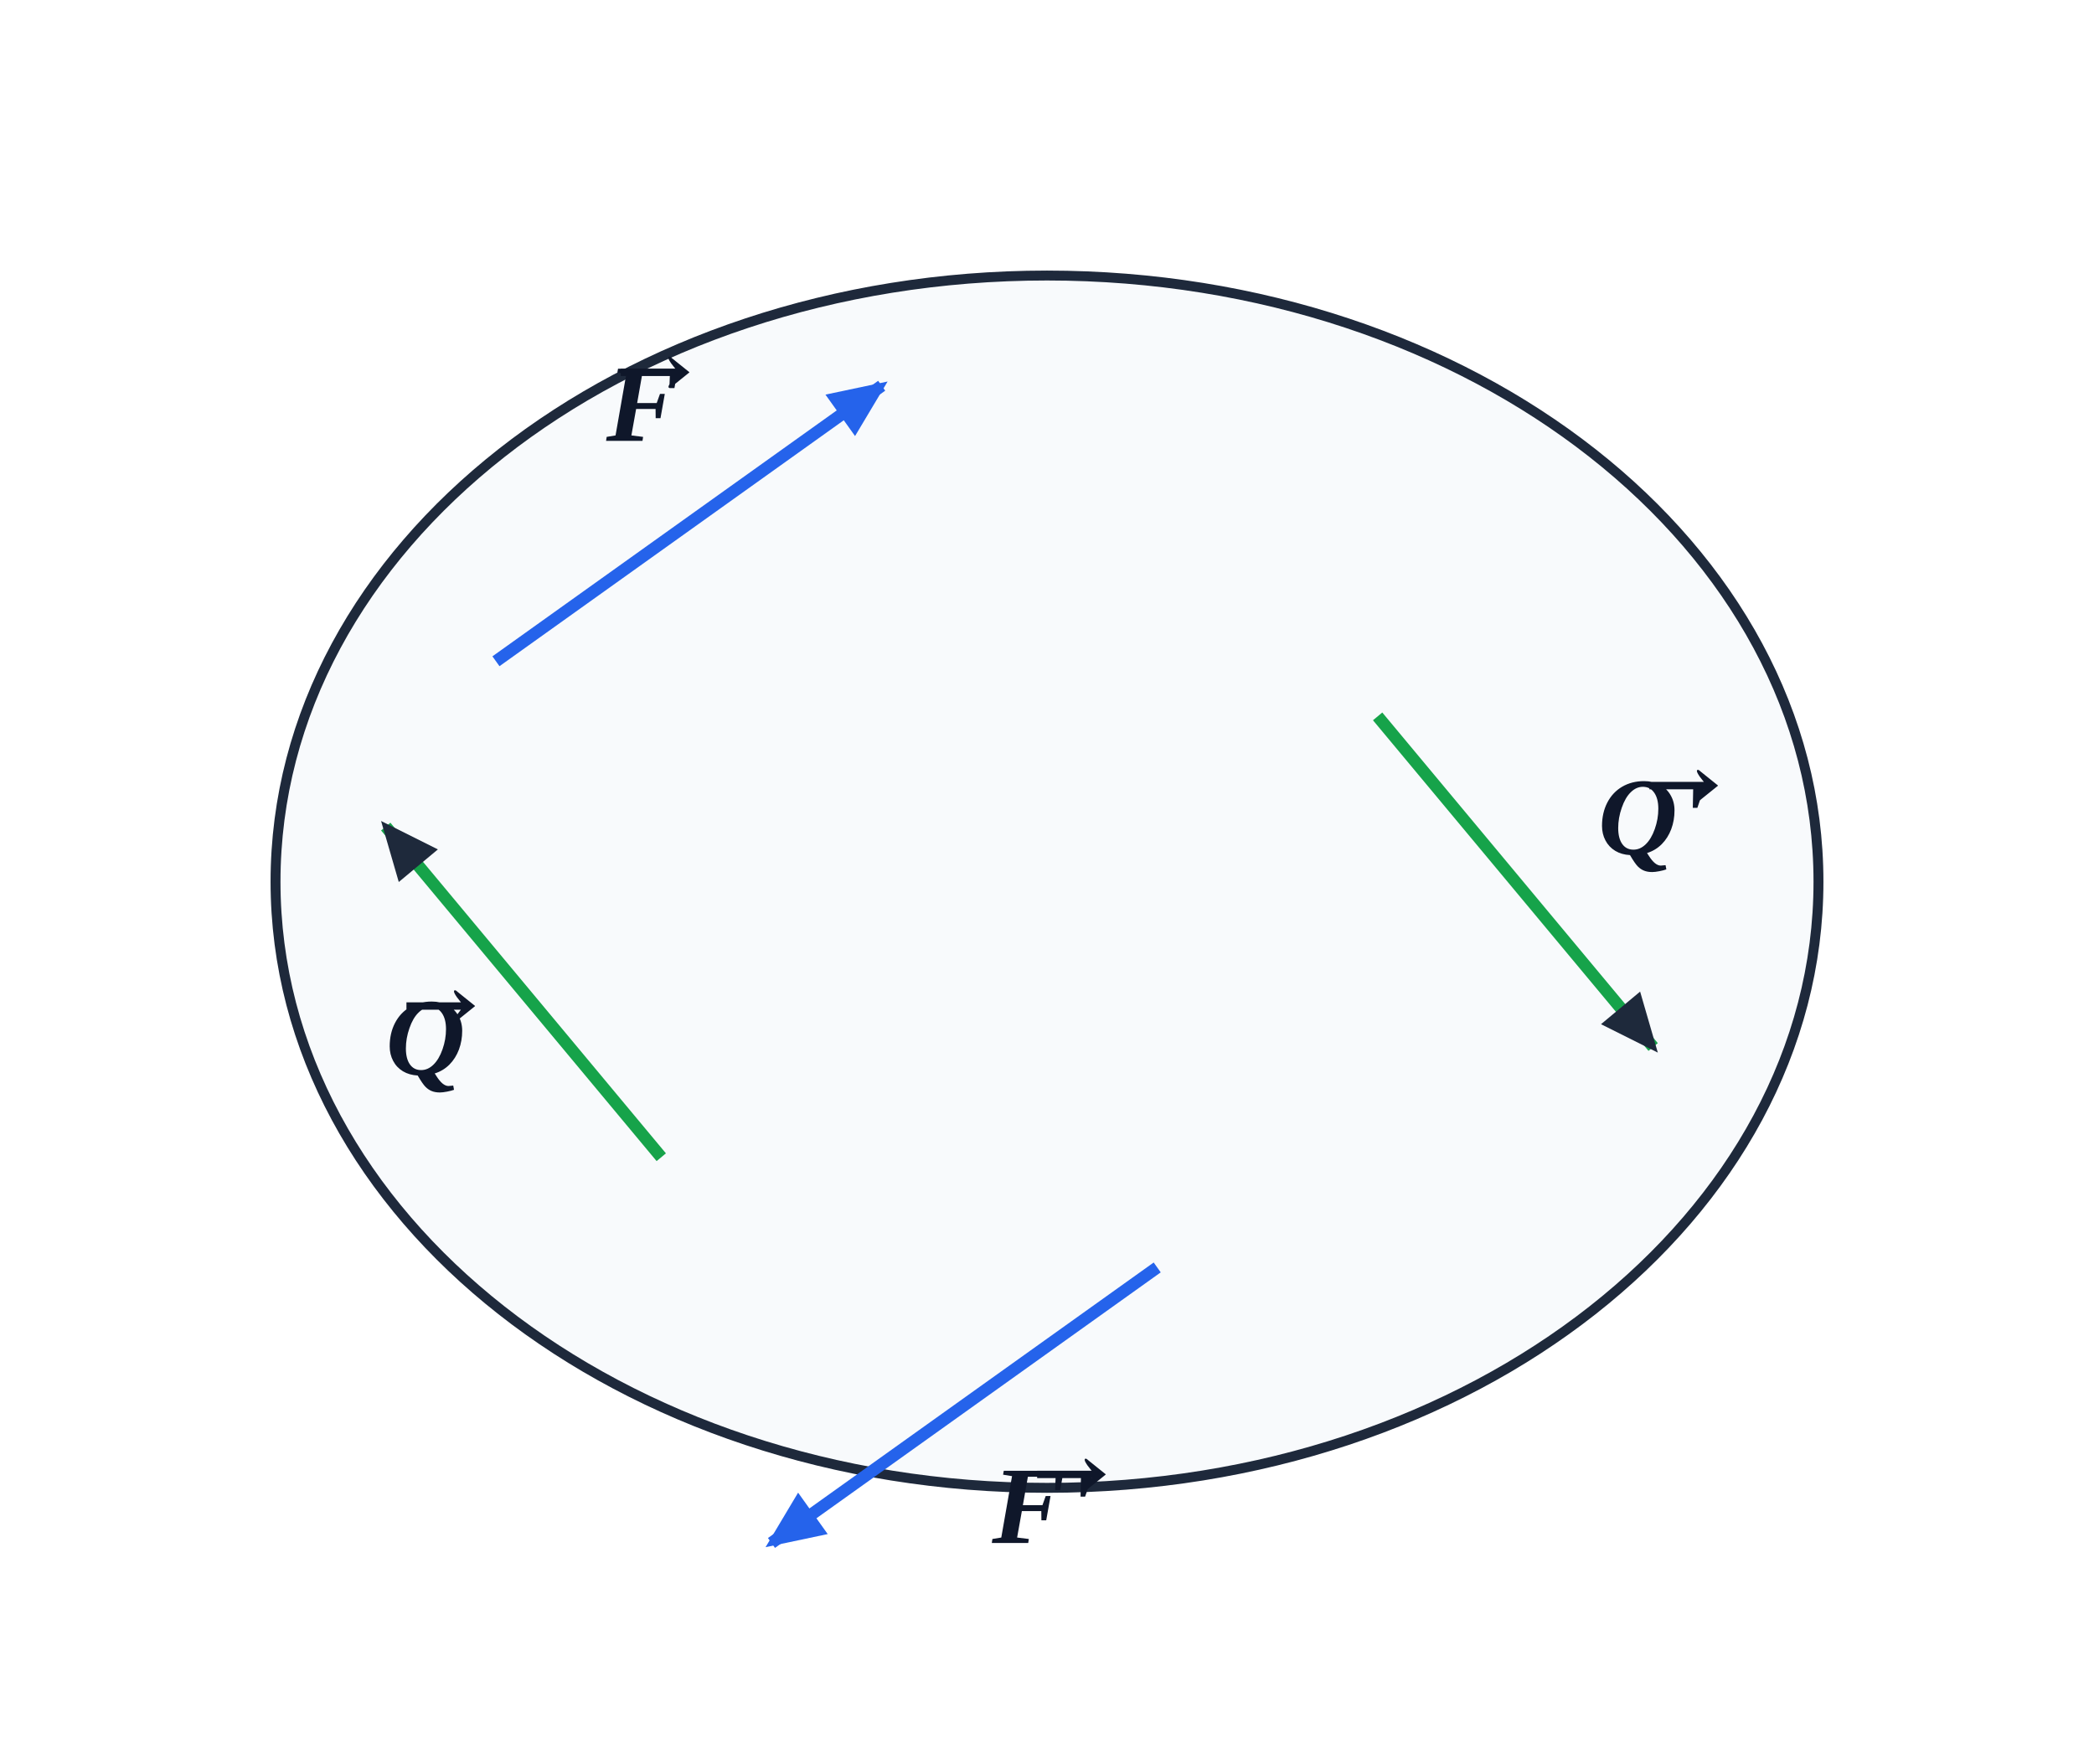
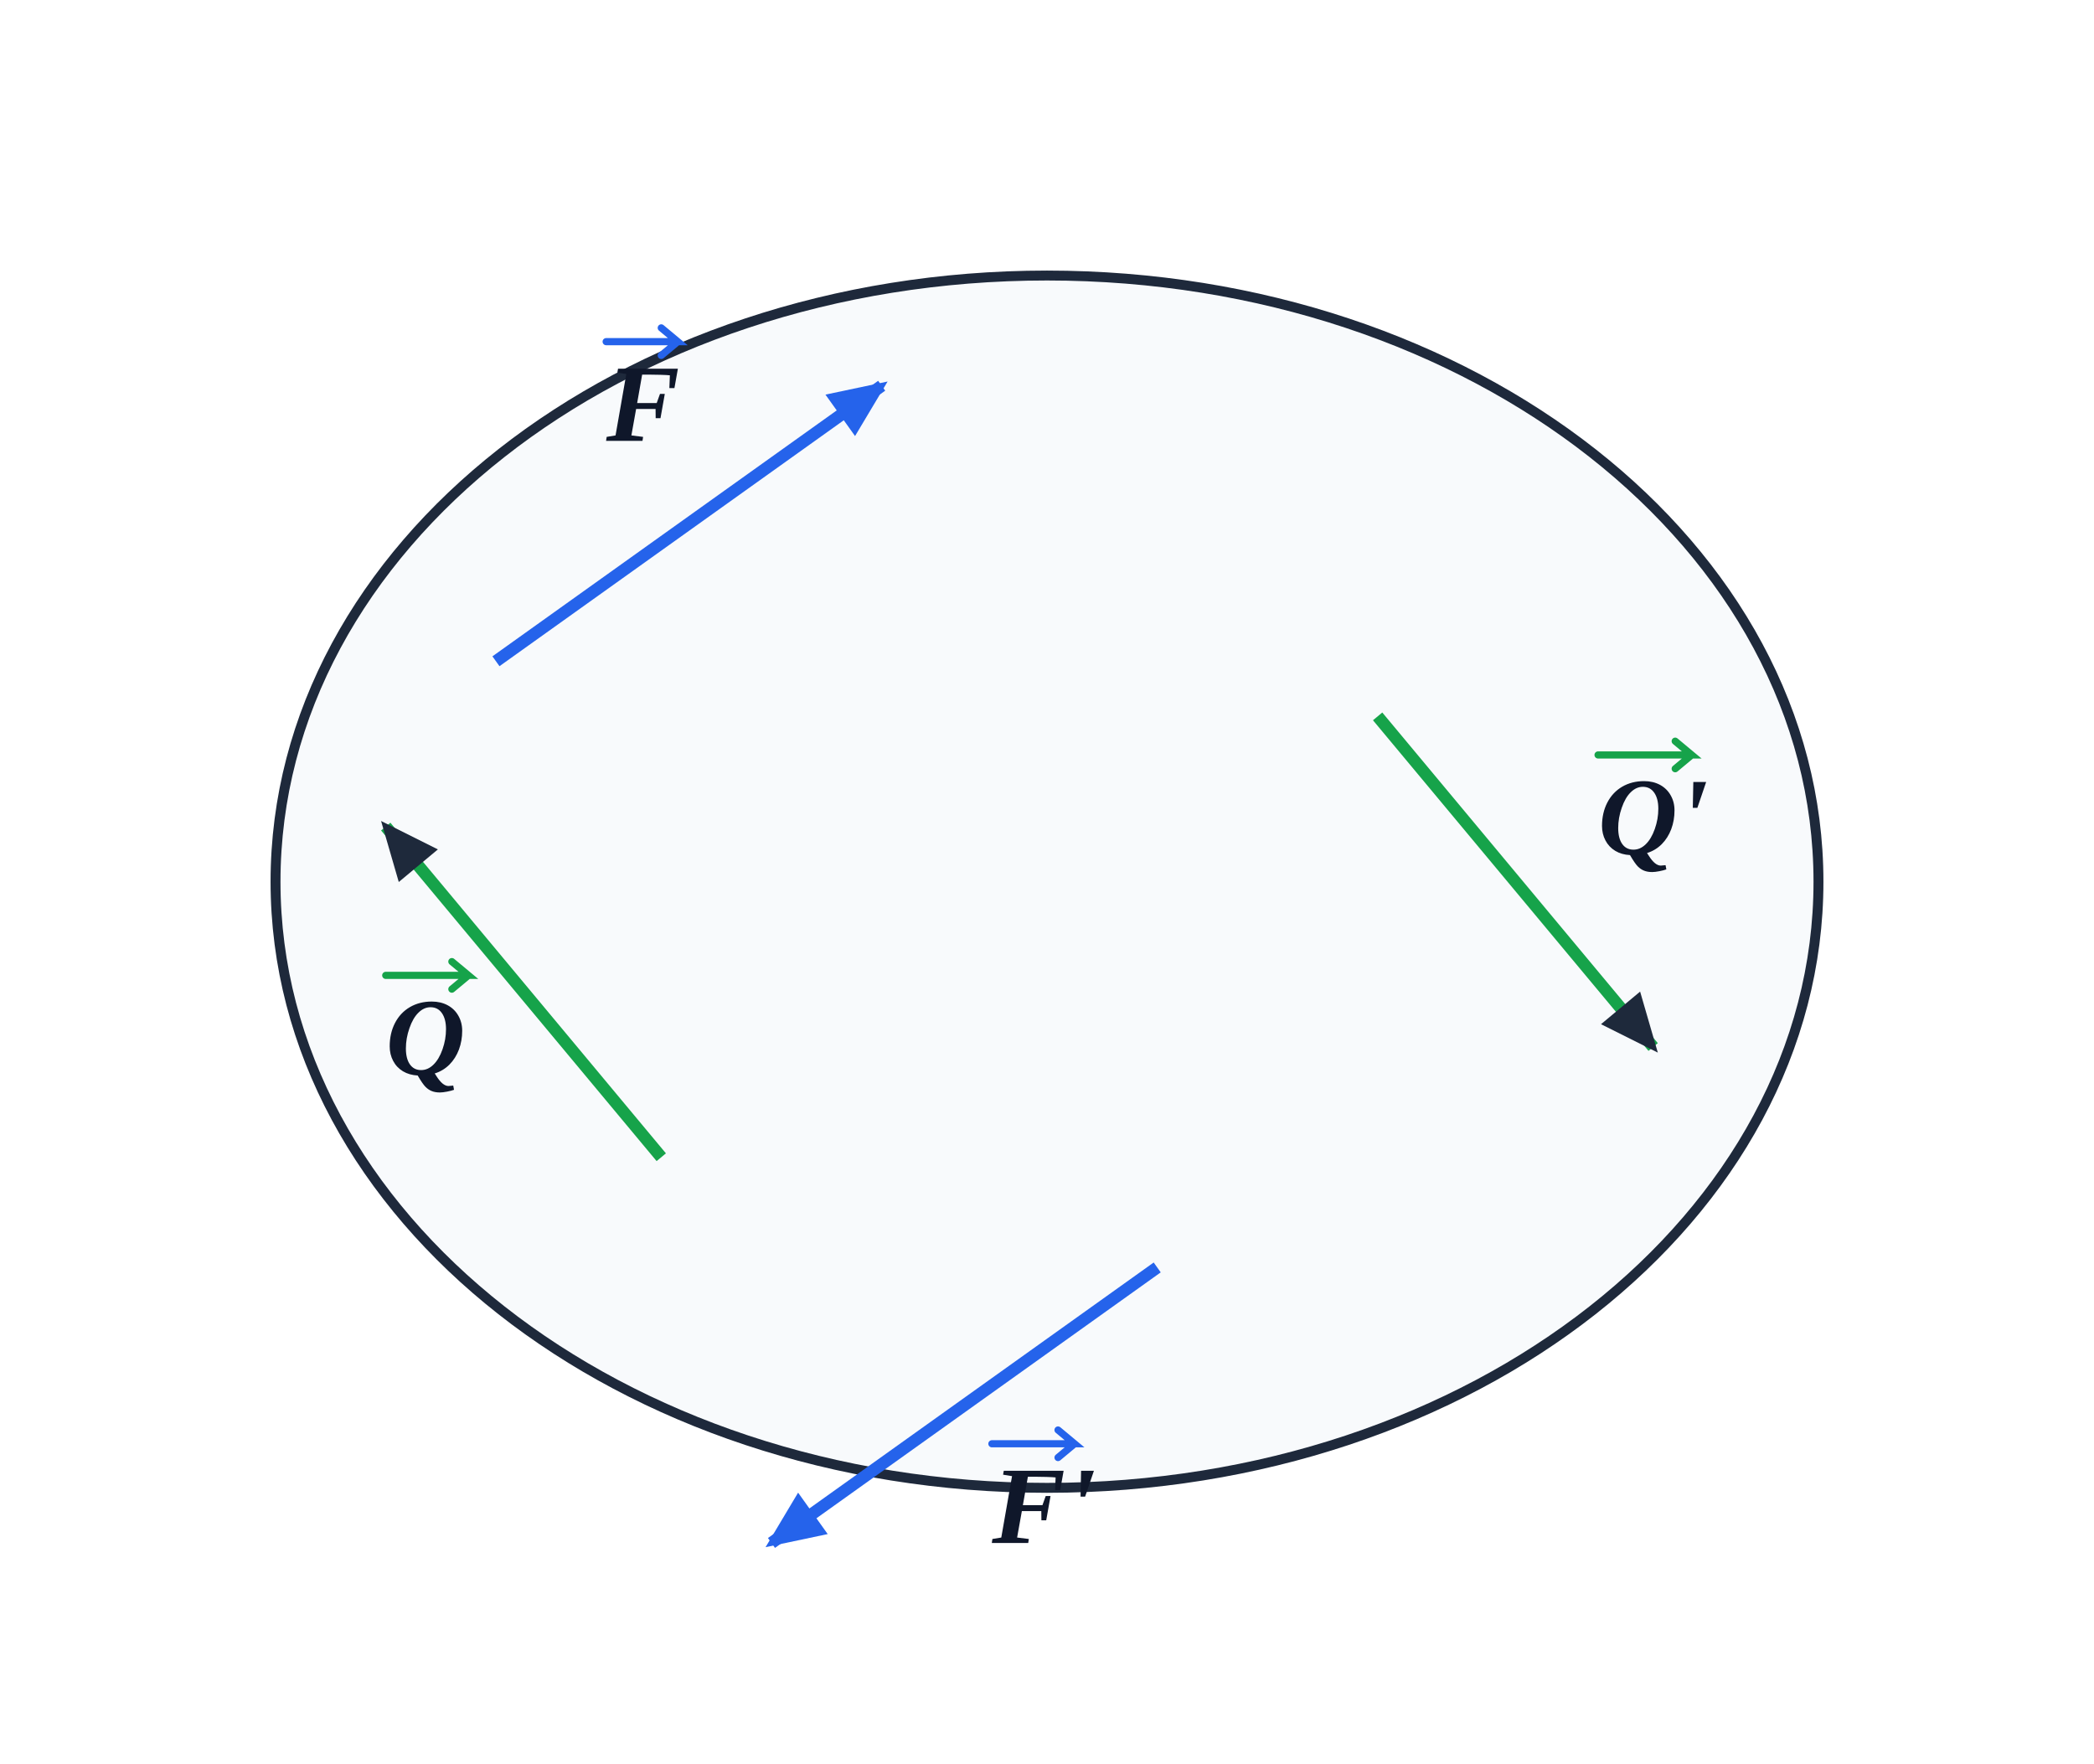
<svg xmlns="http://www.w3.org/2000/svg" viewBox="0 0 380 320" width="100%" height="100%">
  <defs>
    <marker id="arrow" viewBox="0 0 10 10" refX="7" refY="5" markerWidth="6" markerHeight="6" orient="auto-start-reverse">
      <path d="M 0 1.5 L 8 5 L 0 8.5 z" fill="#1e293b" />
    </marker>
    <marker id="arrow-blue" viewBox="0 0 10 10" refX="7" refY="5" markerWidth="6" markerHeight="6" orient="auto-start-reverse">
      <path d="M 0 1.5 L 8 5 L 0 8.5 z" fill="#2563eb" />
    </marker>
    <marker id="arrow-red" viewBox="0 0 10 10" refX="7" refY="5" markerWidth="6" markerHeight="6" orient="auto-start-reverse">
      <path d="M 0 1.5 L 8 5 L 0 8.5 z" fill="#dc2626" />
    </marker>
    <pattern id="hatch" width="8" height="8" patternTransform="rotate(45 0 0)" patternUnits="userSpaceOnUse">
      <line x1="0" y1="0" x2="0" y2="8" stroke="#94a3b8" stroke-width="1.2" />
    </pattern>
  </defs>
  <style>
-     text { font-family: 'Times New Roman', serif; }
+     text { font-family: 'Times New Roman', 'Cambria Math', serif; }
    .lbl { font-size: 18px; font-style: italic; fill: #0f172a; }
-     .lbl-sub { font-size: 14px; font-style: italic; fill: #0f172a; }
    .lbl-bold { font-size: 20px; font-style: italic; font-weight: bold; fill: #0f172a; }
    .vec { stroke: #2563eb; stroke-width: 2.2; }
    .axis { stroke: #64748b; stroke-width: 1.2; stroke-dasharray: 5,3; }
    .solid { stroke: #1e293b; stroke-width: 1.8; fill: #f8fafc; }
  </style>
  <ellipse cx="190" cy="160" rx="140" ry="110" class="solid" />
  <line x1="90" y1="120" x2="160" y2="70" class="vec" marker-end="url(#arrow-blue)" />
-   <text x="110" y="80" class="lbl-bold" fill="#2563eb">F⃗</text>
+   <g>
+     <text x="110" y="80" class="lbl-bold" fill="#2563eb">F</text>
+     <path d="M 110 62 h 13 l -3 -2.5 m 3 2.5 l -3 2.5" fill="none" stroke="#2563eb" stroke-width="1.3" stroke-linecap="round" />
+   </g>
  <line x1="210" y1="230" x2="140" y2="280" class="vec" marker-end="url(#arrow-blue)" />
-   <text x="180" y="280" class="lbl-bold" fill="#2563eb">F'⃗</text>
+   <g>
+     <text x="180" y="280" class="lbl-bold" fill="#2563eb">F'</text>
+     <path d="M 180 262 h 15 l -3 -2.5 m 3 2.5 l -3 2.5" fill="none" stroke="#2563eb" stroke-width="1.3" stroke-linecap="round" />
+   </g>
  <line x1="120" y1="210" x2="70" y2="150" stroke="#16a34a" stroke-width="2.2" marker-end="url(#arrow)" />
-   <text x="70" y="195" class="lbl-bold" fill="#16a34a">Q⃗</text>
+   <g>
+     <text x="70" y="195" class="lbl-bold" fill="#16a34a">Q</text>
+     <path d="M 70 177 h 15 l -3 -2.5 m 3 2.5 l -3 2.5" fill="none" stroke="#16a34a" stroke-width="1.3" stroke-linecap="round" />
+   </g>
  <line x1="250" y1="130" x2="300" y2="190" stroke="#16a34a" stroke-width="2.2" marker-end="url(#arrow)" />
-   <text x="290" y="155" class="lbl-bold" fill="#16a34a">Q'⃗</text>
+   <g>
+     <text x="290" y="155" class="lbl-bold" fill="#16a34a">Q'</text>
+     <path d="M 290 137 h 17 l -3 -2.5 m 3 2.5 l -3 2.5" fill="none" stroke="#16a34a" stroke-width="1.3" stroke-linecap="round" />
+   </g>
</svg>
